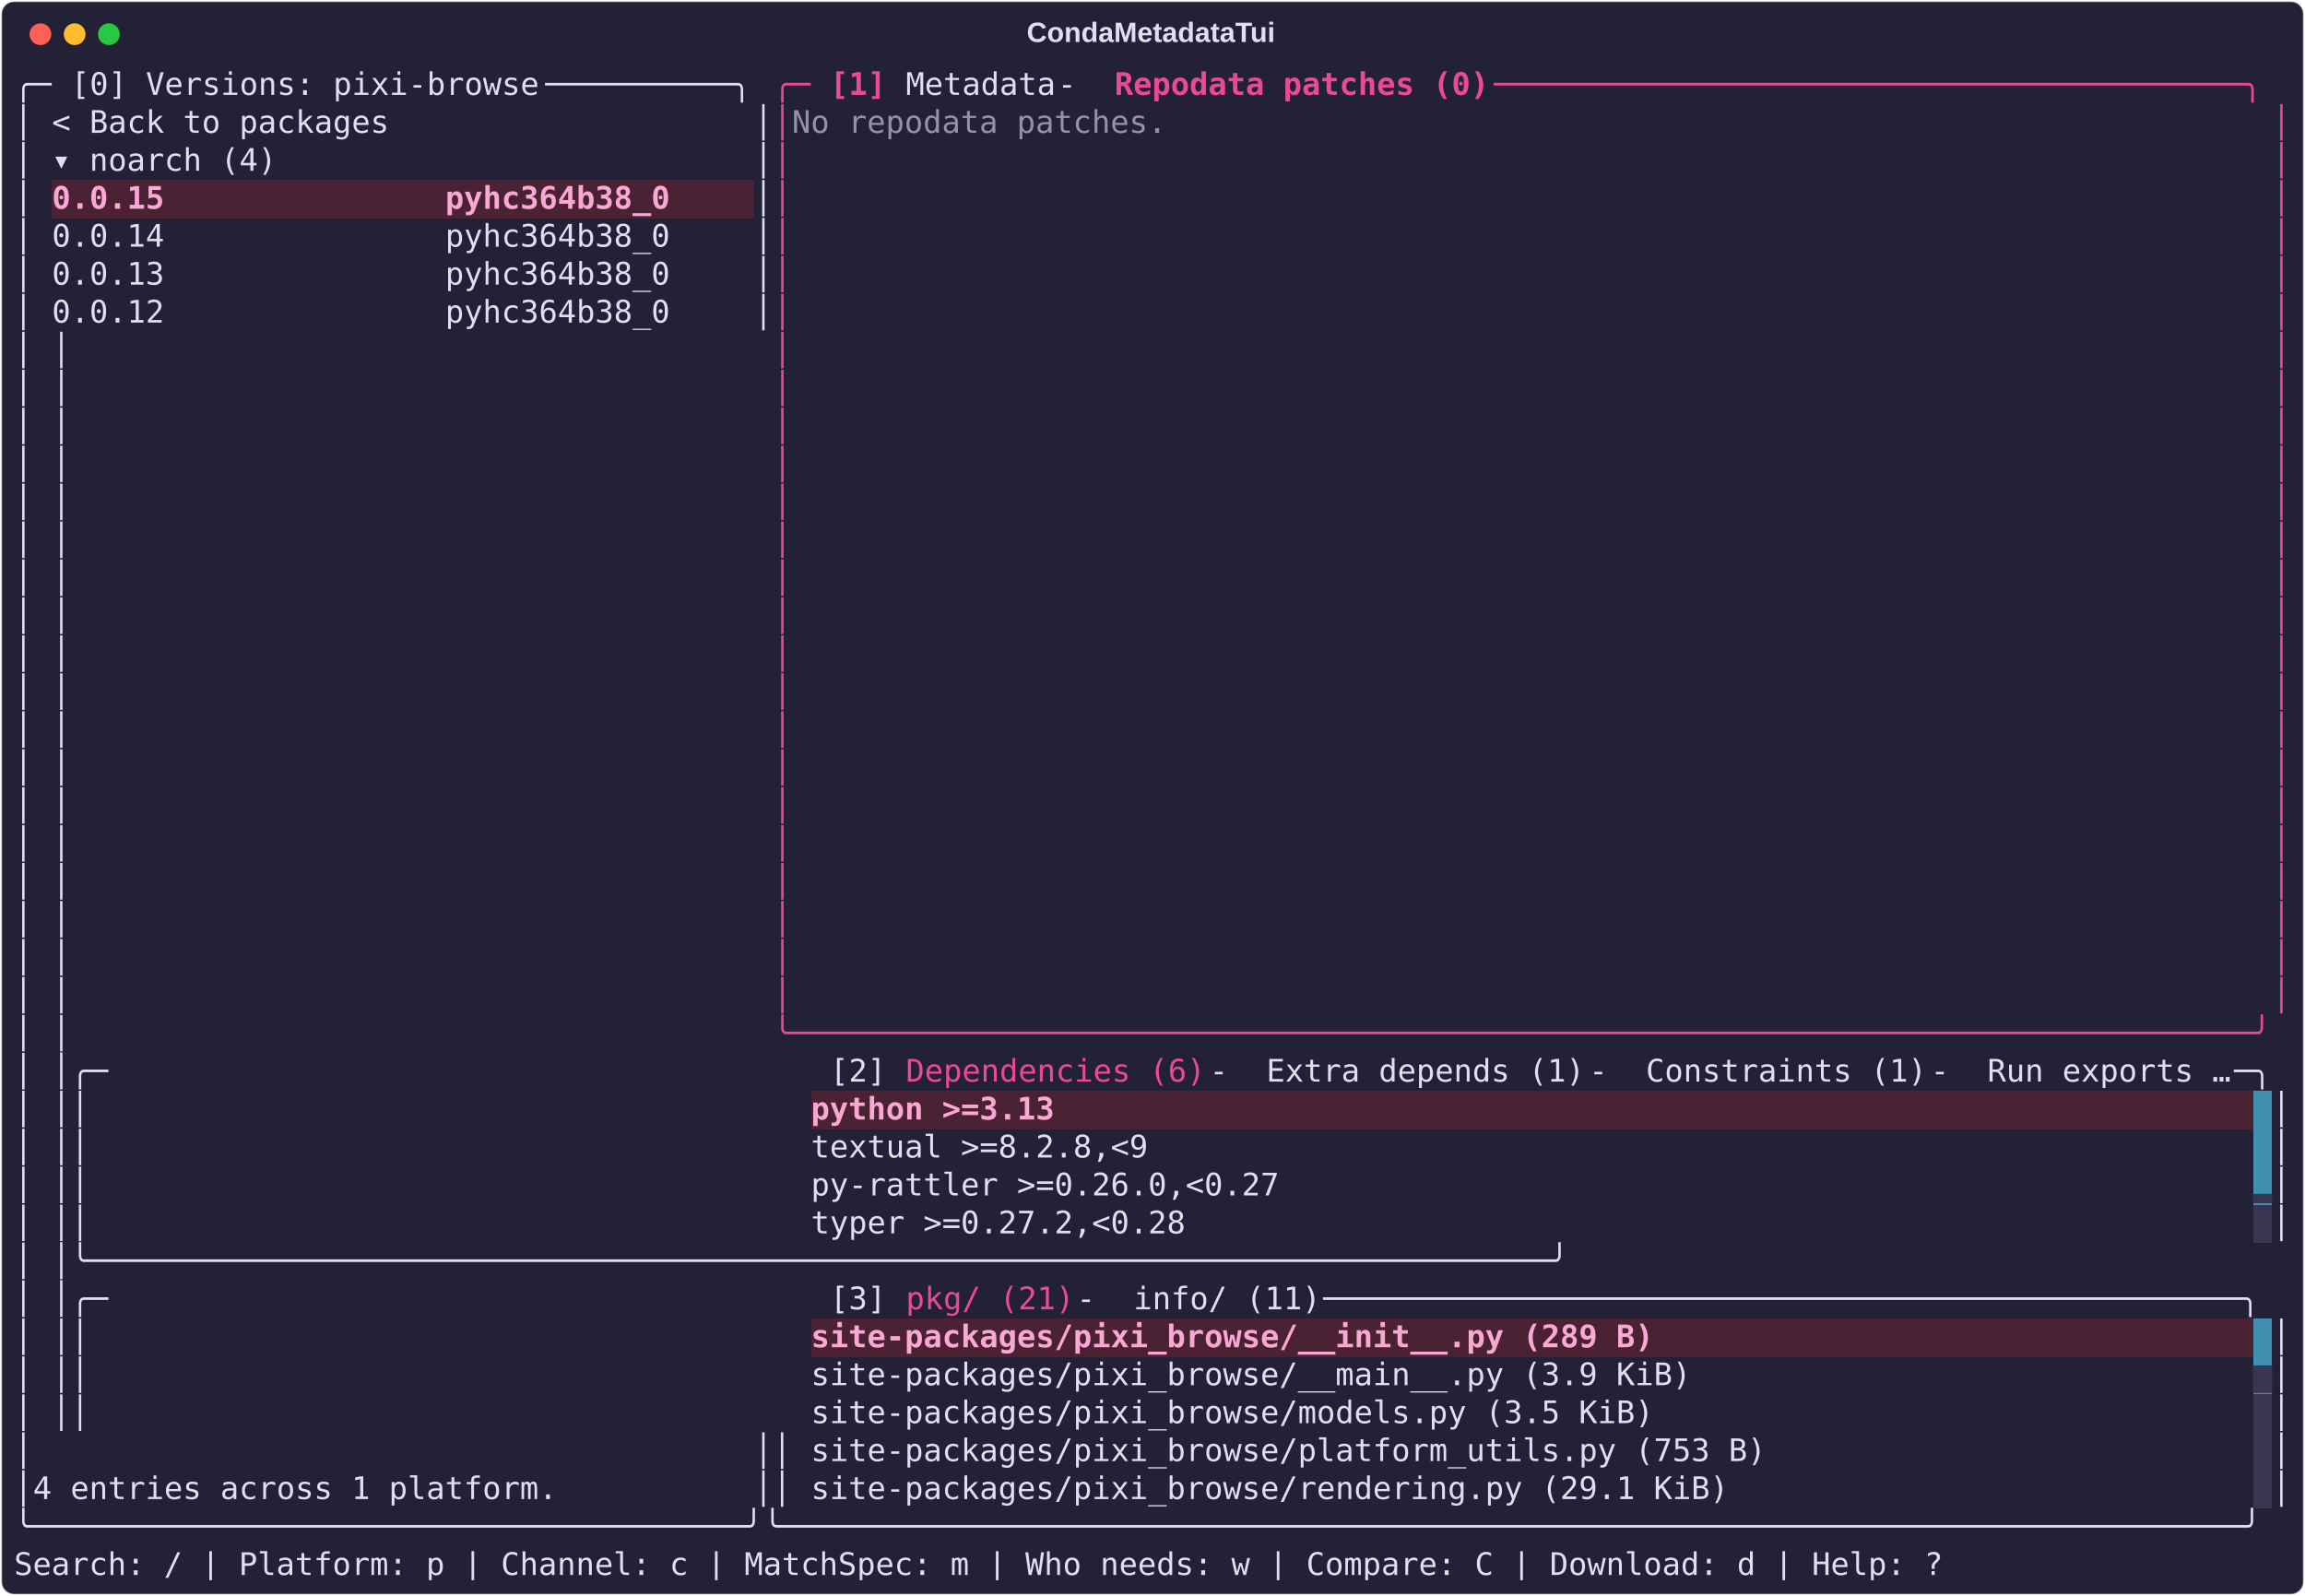
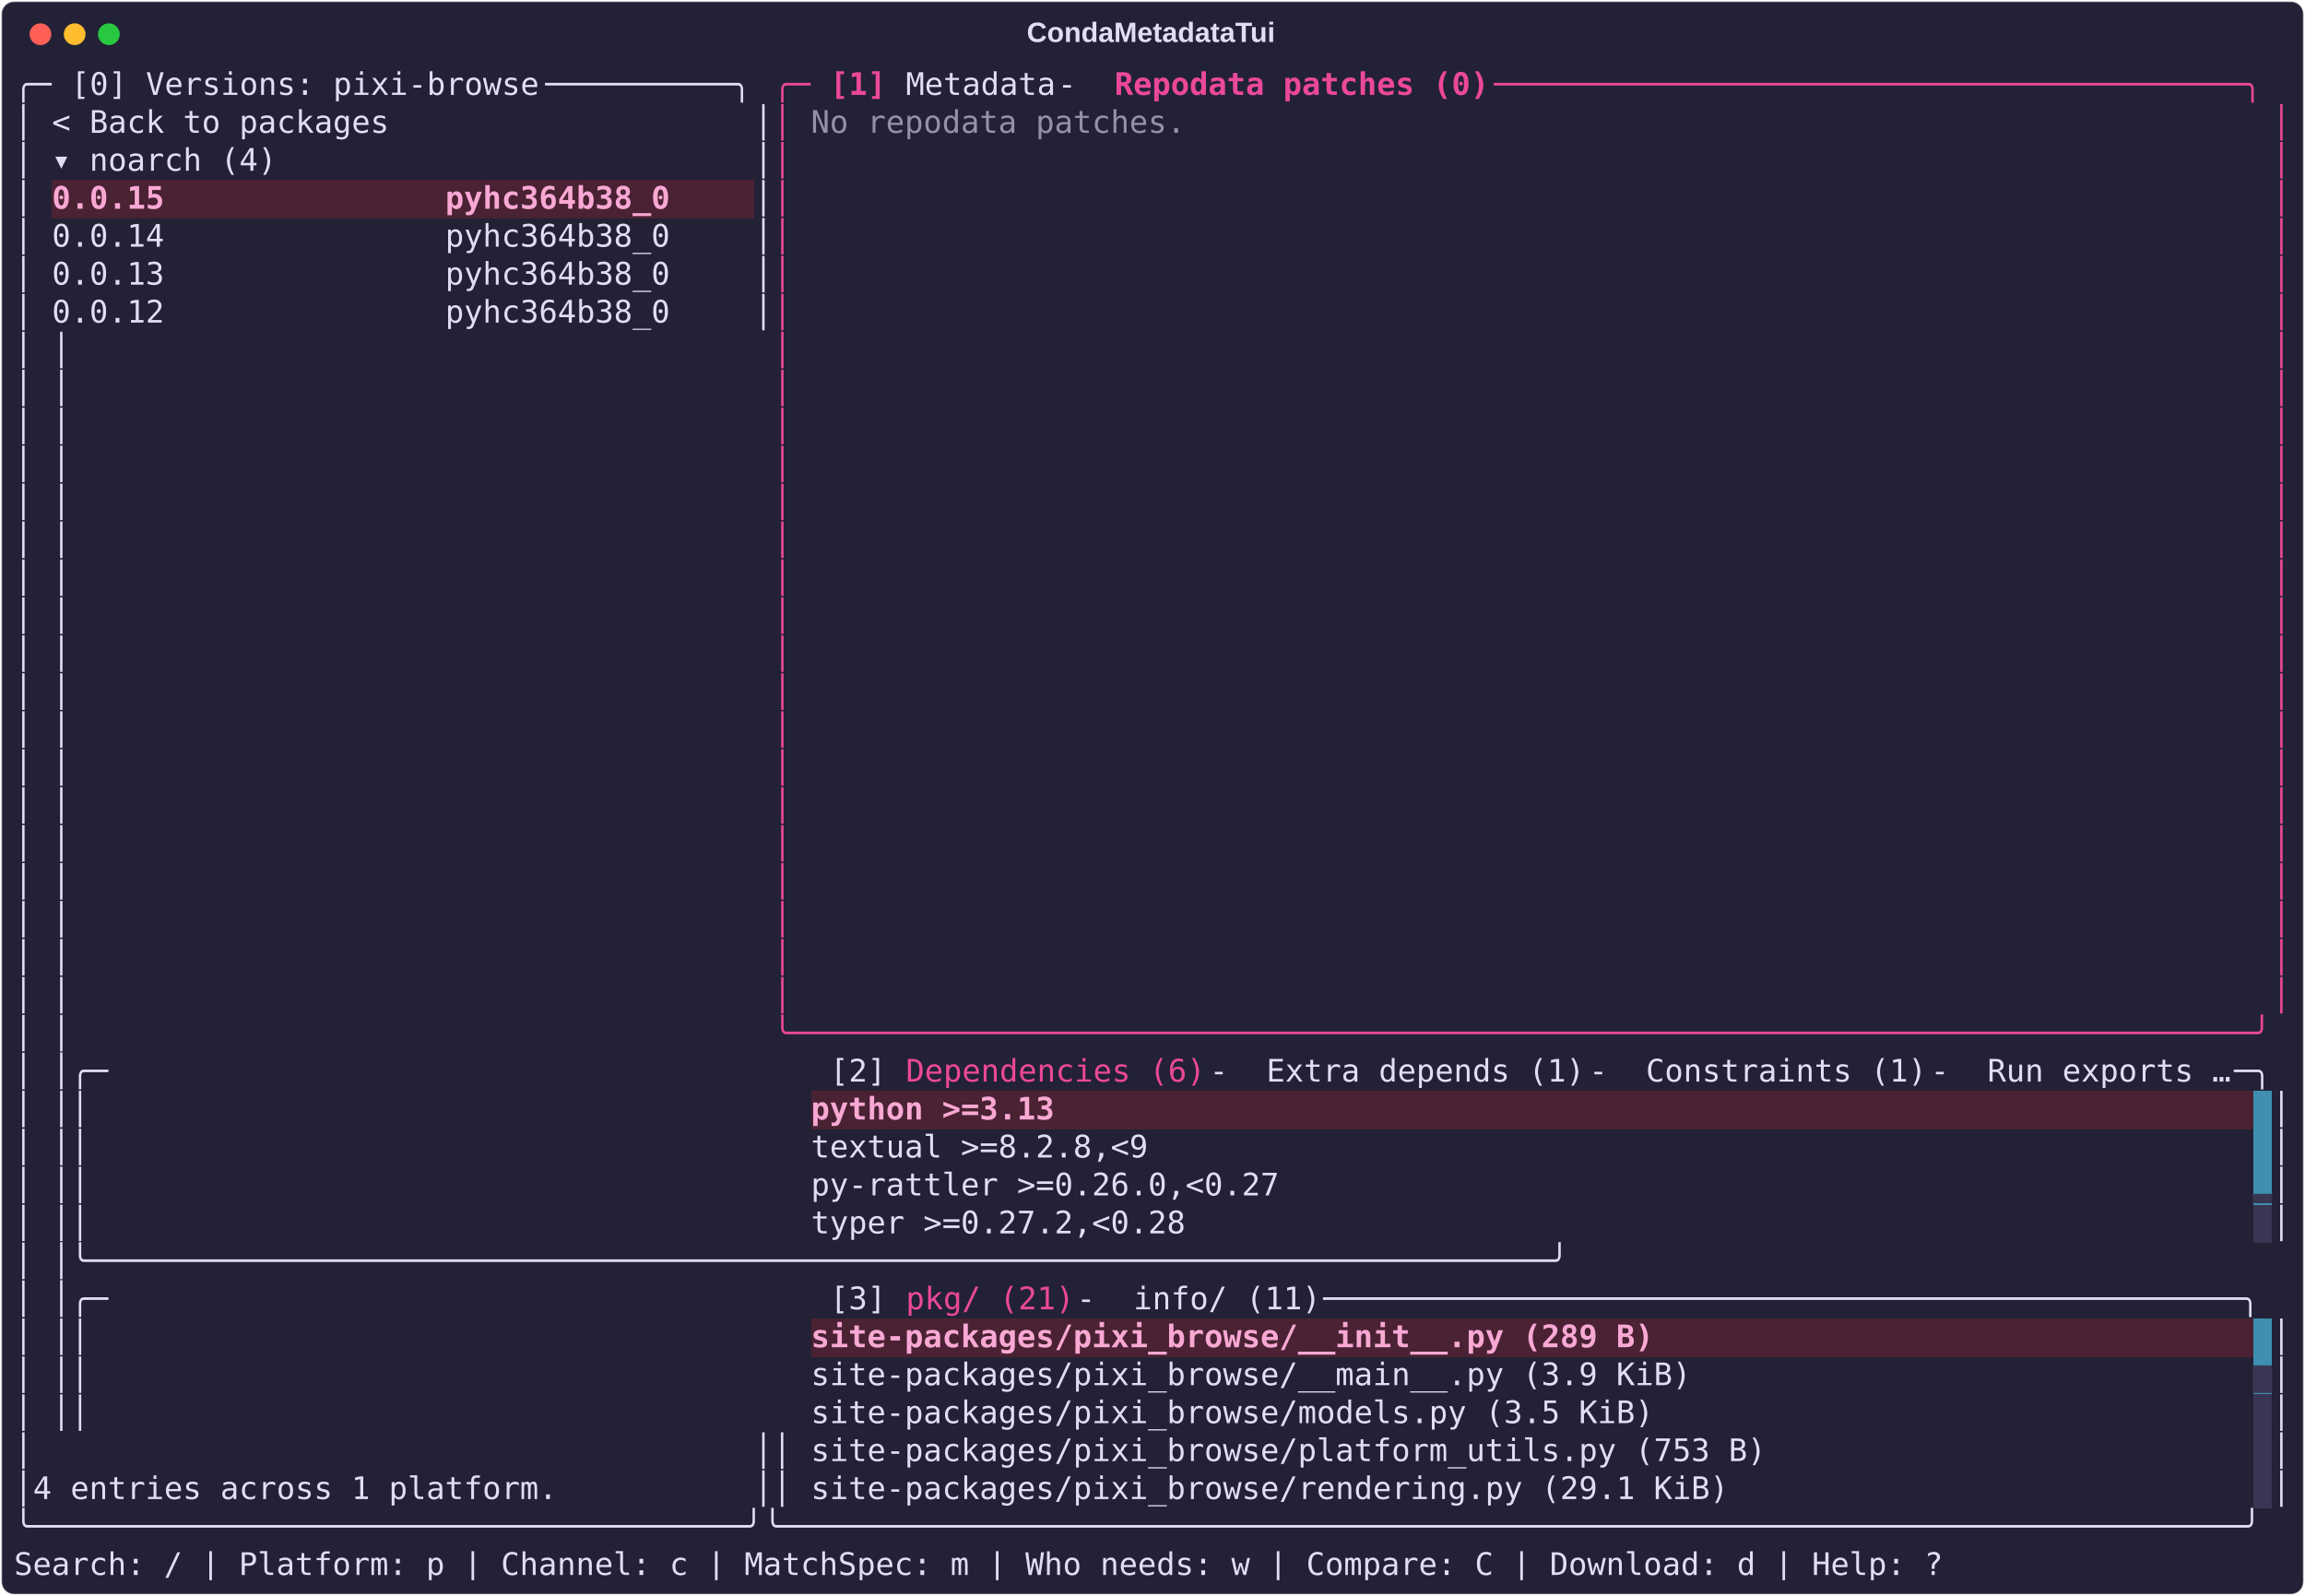
<svg xmlns="http://www.w3.org/2000/svg" class="rich-terminal" viewBox="0 0 1482 1026.0">
  <style>

    @font-face {
        font-family: "Fira Code";
        src: local("FiraCode-Regular"),
                url("https://cdnjs.cloudflare.com/ajax/libs/firacode/6.2.0/woff2/FiraCode-Regular.woff2") format("woff2"),
                url("https://cdnjs.cloudflare.com/ajax/libs/firacode/6.2.0/woff/FiraCode-Regular.woff") format("woff");
        font-style: normal;
        font-weight: 400;
    }
    @font-face {
        font-family: "Fira Code";
        src: local("FiraCode-Bold"),
                url("https://cdnjs.cloudflare.com/ajax/libs/firacode/6.2.0/woff2/FiraCode-Bold.woff2") format("woff2"),
                url("https://cdnjs.cloudflare.com/ajax/libs/firacode/6.2.0/woff/FiraCode-Bold.woff") format("woff");
        font-style: bold;
        font-weight: 700;
    }

    .terminal-matrix {
        font-family: Fira Code, monospace;
        font-size: 20px;
        line-height: 24.4px;
        font-variant-east-asian: full-width;
    }

    .terminal-title {
        font-size: 18px;
        font-weight: bold;
        font-family: arial;
    }

    .terminal-r1 { fill: #e0def4 }
.terminal-r2 { fill: #ec4899 }
.terminal-r3 { fill: #ec4899;font-weight: bold }
.terminal-r4 { fill: #9492a8 }
.terminal-r5 { fill: #f9a8d4;font-weight: bold }
.terminal-r6 { fill: #232136 }
.terminal-r7 { fill: #393552 }
    </style>
  <defs>
    <clipPath id="terminal-clip-terminal">
      <rect x="0" y="0" width="1463.0" height="975.0" />
    </clipPath>
    <clipPath id="terminal-line-0">
      <rect x="0" y="1.5" width="1464" height="24.65" />
    </clipPath>
    <clipPath id="terminal-line-1">
      <rect x="0" y="25.9" width="1464" height="24.65" />
    </clipPath>
    <clipPath id="terminal-line-2">
      <rect x="0" y="50.3" width="1464" height="24.65" />
    </clipPath>
    <clipPath id="terminal-line-3">
      <rect x="0" y="74.7" width="1464" height="24.65" />
    </clipPath>
    <clipPath id="terminal-line-4">
      <rect x="0" y="99.1" width="1464" height="24.65" />
    </clipPath>
    <clipPath id="terminal-line-5">
      <rect x="0" y="123.5" width="1464" height="24.65" />
    </clipPath>
    <clipPath id="terminal-line-6">
      <rect x="0" y="147.9" width="1464" height="24.65" />
    </clipPath>
    <clipPath id="terminal-line-7">
      <rect x="0" y="172.3" width="1464" height="24.65" />
    </clipPath>
    <clipPath id="terminal-line-8">
      <rect x="0" y="196.7" width="1464" height="24.65" />
    </clipPath>
    <clipPath id="terminal-line-9">
      <rect x="0" y="221.1" width="1464" height="24.65" />
    </clipPath>
    <clipPath id="terminal-line-10">
      <rect x="0" y="245.5" width="1464" height="24.65" />
    </clipPath>
    <clipPath id="terminal-line-11">
      <rect x="0" y="269.9" width="1464" height="24.65" />
    </clipPath>
    <clipPath id="terminal-line-12">
      <rect x="0" y="294.3" width="1464" height="24.65" />
    </clipPath>
    <clipPath id="terminal-line-13">
      <rect x="0" y="318.7" width="1464" height="24.65" />
    </clipPath>
    <clipPath id="terminal-line-14">
      <rect x="0" y="343.1" width="1464" height="24.65" />
    </clipPath>
    <clipPath id="terminal-line-15">
      <rect x="0" y="367.5" width="1464" height="24.65" />
    </clipPath>
    <clipPath id="terminal-line-16">
      <rect x="0" y="391.9" width="1464" height="24.65" />
    </clipPath>
    <clipPath id="terminal-line-17">
      <rect x="0" y="416.3" width="1464" height="24.65" />
    </clipPath>
    <clipPath id="terminal-line-18">
      <rect x="0" y="440.7" width="1464" height="24.65" />
    </clipPath>
    <clipPath id="terminal-line-19">
      <rect x="0" y="465.1" width="1464" height="24.65" />
    </clipPath>
    <clipPath id="terminal-line-20">
      <rect x="0" y="489.5" width="1464" height="24.65" />
    </clipPath>
    <clipPath id="terminal-line-21">
      <rect x="0" y="513.9" width="1464" height="24.65" />
    </clipPath>
    <clipPath id="terminal-line-22">
      <rect x="0" y="538.3" width="1464" height="24.65" />
    </clipPath>
    <clipPath id="terminal-line-23">
      <rect x="0" y="562.7" width="1464" height="24.65" />
    </clipPath>
    <clipPath id="terminal-line-24">
      <rect x="0" y="587.1" width="1464" height="24.65" />
    </clipPath>
    <clipPath id="terminal-line-25">
      <rect x="0" y="611.5" width="1464" height="24.65" />
    </clipPath>
    <clipPath id="terminal-line-26">
      <rect x="0" y="635.9" width="1464" height="24.65" />
    </clipPath>
    <clipPath id="terminal-line-27">
      <rect x="0" y="660.3" width="1464" height="24.65" />
    </clipPath>
    <clipPath id="terminal-line-28">
      <rect x="0" y="684.7" width="1464" height="24.65" />
    </clipPath>
    <clipPath id="terminal-line-29">
      <rect x="0" y="709.1" width="1464" height="24.65" />
    </clipPath>
    <clipPath id="terminal-line-30">
      <rect x="0" y="733.5" width="1464" height="24.65" />
    </clipPath>
    <clipPath id="terminal-line-31">
      <rect x="0" y="757.9" width="1464" height="24.65" />
    </clipPath>
    <clipPath id="terminal-line-32">
      <rect x="0" y="782.3" width="1464" height="24.65" />
    </clipPath>
    <clipPath id="terminal-line-33">
      <rect x="0" y="806.7" width="1464" height="24.65" />
    </clipPath>
    <clipPath id="terminal-line-34">
      <rect x="0" y="831.1" width="1464" height="24.65" />
    </clipPath>
    <clipPath id="terminal-line-35">
      <rect x="0" y="855.5" width="1464" height="24.65" />
    </clipPath>
    <clipPath id="terminal-line-36">
      <rect x="0" y="879.9" width="1464" height="24.65" />
    </clipPath>
    <clipPath id="terminal-line-37">
      <rect x="0" y="904.3" width="1464" height="24.65" />
    </clipPath>
    <clipPath id="terminal-line-38">
      <rect x="0" y="928.7" width="1464" height="24.65" />
    </clipPath>
  </defs>
  <rect fill="#232136" stroke="rgba(255,255,255,0.35)" stroke-width="1" x="1" y="1" width="1480" height="1024" rx="8" />
  <text class="terminal-title" fill="#e0def4" text-anchor="middle" x="740" y="27">CondaMetadataTui</text>
  <g transform="translate(26,22)">
    <circle cx="0" cy="0" r="7" fill="#ff5f57" />
    <circle cx="22" cy="0" r="7" fill="#febc2e" />
    <circle cx="44" cy="0" r="7" fill="#28c840" />
  </g>
  <g transform="translate(9, 41)" clip-path="url(#terminal-clip-terminal)">
    <rect fill="#4a2233" x="24.4" y="74.7" width="402.6" height="24.65" shape-rendering="crispEdges" />
    <rect fill="#4a2233" x="427" y="74.7" width="48.8" height="24.65" shape-rendering="crispEdges" />
    <rect fill="#4a2233" x="512.4" y="660.3" width="158.6" height="24.65" shape-rendering="crispEdges" />
    <rect fill="#4a2233" x="671" y="660.3" width="768.6" height="24.65" shape-rendering="crispEdges" />
    <rect fill="#3e8fb0" x="1439.6" y="660.3" width="12.2" height="24.65" shape-rendering="crispEdges" />
    <rect fill="#3e8fb0" x="1439.6" y="684.7" width="12.2" height="24.65" shape-rendering="crispEdges" />
    <rect fill="#3e8fb0" x="1439.6" y="709.1" width="12.2" height="24.65" shape-rendering="crispEdges" />
    <rect fill="#393552" x="1439.6" y="733.5" width="12.2" height="24.65" shape-rendering="crispEdges" />
    <rect fill="#4a2233" x="512.4" y="806.7" width="549" height="24.65" shape-rendering="crispEdges" />
    <rect fill="#4a2233" x="1061.4" y="806.7" width="378.2" height="24.65" shape-rendering="crispEdges" />
    <rect fill="#3e8fb0" x="1439.6" y="806.7" width="12.2" height="24.65" shape-rendering="crispEdges" />
    <rect fill="#3e8fb0" x="1439.6" y="831.1" width="12.2" height="24.65" shape-rendering="crispEdges" />
    <rect fill="#393552" x="1439.6" y="855.5" width="12.2" height="24.65" shape-rendering="crispEdges" />
    <rect fill="#393552" x="1439.6" y="879.9" width="12.2" height="24.65" shape-rendering="crispEdges" />
    <rect fill="#393552" x="1439.6" y="904.3" width="12.2" height="24.65" shape-rendering="crispEdges" />
    <g class="terminal-matrix">
      <text class="terminal-r1" x="0" y="20" textLength="36.6" clip-path="url(#terminal-line-0)">╭─ </text>
      <text class="terminal-r1" x="36.6" y="20" textLength="305" clip-path="url(#terminal-line-0)">[0] Versions: pixi-browse</text>
      <text class="terminal-r1" x="341.6" y="20" textLength="146.4" clip-path="url(#terminal-line-0)"> ──────────╮</text>
      <text class="terminal-r2" x="488" y="20" textLength="36.6" clip-path="url(#terminal-line-0)">╭─ </text>
      <text class="terminal-r3" x="524.6" y="20" textLength="48.8" clip-path="url(#terminal-line-0)">[1] </text>
      <text class="terminal-r1" x="573.4" y="20" textLength="97.6" clip-path="url(#terminal-line-0)">Metadata</text>
      <text class="terminal-r1" x="671" y="20" textLength="36.6" clip-path="url(#terminal-line-0)"> - </text>
      <text class="terminal-r3" x="707.6" y="20" textLength="244" clip-path="url(#terminal-line-0)">Repodata patches (0)</text>
      <text class="terminal-r2" x="951.6" y="20" textLength="512.4" clip-path="url(#terminal-line-0)"> ────────────────────────────────────────╮</text>
      <text class="terminal-r1" x="1464" y="20" textLength="12.2" clip-path="url(#terminal-line-0)">
</text>
      <text class="terminal-r1" x="0" y="44.4" textLength="12.2" clip-path="url(#terminal-line-1)">│</text>
      <text class="terminal-r1" x="24.4" y="44.4" textLength="219.6" clip-path="url(#terminal-line-1)">&lt; Back to packages</text>
      <text class="terminal-r1" x="475.8" y="44.4" textLength="12.2" clip-path="url(#terminal-line-1)">│</text>
      <text class="terminal-r2" x="488" y="44.4" textLength="12.2" clip-path="url(#terminal-line-1)">│</text>
-       <text class="terminal-r4" x="500.2" y="44.4" textLength="244" clip-path="url(#terminal-line-1)">No repodata patches.</text>
+       <text class="terminal-r4" x="512.4" y="44.4" textLength="244" clip-path="url(#terminal-line-1)">No repodata patches.</text>
      <text class="terminal-r2" x="1451.8" y="44.4" textLength="12.2" clip-path="url(#terminal-line-1)">│</text>
      <text class="terminal-r1" x="1464" y="44.4" textLength="12.2" clip-path="url(#terminal-line-1)">
</text>
      <text class="terminal-r1" x="0" y="68.8" textLength="12.2" clip-path="url(#terminal-line-2)">│</text>
      <text class="terminal-r1" x="24.4" y="68.8" textLength="146.4" clip-path="url(#terminal-line-2)">▾ noarch (4)</text>
      <text class="terminal-r1" x="475.8" y="68.8" textLength="12.2" clip-path="url(#terminal-line-2)">│</text>
      <text class="terminal-r2" x="488" y="68.8" textLength="12.2" clip-path="url(#terminal-line-2)">│</text>
      <text class="terminal-r2" x="1451.8" y="68.8" textLength="12.2" clip-path="url(#terminal-line-2)">│</text>
      <text class="terminal-r1" x="1464" y="68.8" textLength="12.2" clip-path="url(#terminal-line-2)">
</text>
      <text class="terminal-r1" x="0" y="93.2" textLength="12.2" clip-path="url(#terminal-line-3)">│</text>
      <text class="terminal-r5" x="24.4" y="93.2" textLength="402.6" clip-path="url(#terminal-line-3)">0.0.15               pyhc364b38_0</text>
      <text class="terminal-r1" x="475.8" y="93.2" textLength="12.2" clip-path="url(#terminal-line-3)">│</text>
      <text class="terminal-r2" x="488" y="93.2" textLength="12.2" clip-path="url(#terminal-line-3)">│</text>
      <text class="terminal-r2" x="1451.8" y="93.2" textLength="12.2" clip-path="url(#terminal-line-3)">│</text>
      <text class="terminal-r1" x="1464" y="93.2" textLength="12.2" clip-path="url(#terminal-line-3)">
</text>
      <text class="terminal-r1" x="0" y="117.6" textLength="12.2" clip-path="url(#terminal-line-4)">│</text>
      <text class="terminal-r1" x="24.4" y="117.6" textLength="402.6" clip-path="url(#terminal-line-4)">0.0.14               pyhc364b38_0</text>
      <text class="terminal-r1" x="475.8" y="117.6" textLength="12.2" clip-path="url(#terminal-line-4)">│</text>
      <text class="terminal-r2" x="488" y="117.6" textLength="12.2" clip-path="url(#terminal-line-4)">│</text>
      <text class="terminal-r2" x="1451.8" y="117.6" textLength="12.2" clip-path="url(#terminal-line-4)">│</text>
      <text class="terminal-r1" x="1464" y="117.6" textLength="12.2" clip-path="url(#terminal-line-4)">
</text>
      <text class="terminal-r1" x="0" y="142" textLength="12.2" clip-path="url(#terminal-line-5)">│</text>
      <text class="terminal-r1" x="24.4" y="142" textLength="402.6" clip-path="url(#terminal-line-5)">0.0.13               pyhc364b38_0</text>
      <text class="terminal-r1" x="475.8" y="142" textLength="12.2" clip-path="url(#terminal-line-5)">│</text>
      <text class="terminal-r2" x="488" y="142" textLength="12.2" clip-path="url(#terminal-line-5)">│</text>
      <text class="terminal-r2" x="1451.8" y="142" textLength="12.2" clip-path="url(#terminal-line-5)">│</text>
      <text class="terminal-r1" x="1464" y="142" textLength="12.2" clip-path="url(#terminal-line-5)">
</text>
      <text class="terminal-r1" x="0" y="166.4" textLength="12.2" clip-path="url(#terminal-line-6)">│</text>
      <text class="terminal-r1" x="24.4" y="166.4" textLength="402.6" clip-path="url(#terminal-line-6)">0.0.12               pyhc364b38_0</text>
      <text class="terminal-r1" x="475.8" y="166.4" textLength="12.2" clip-path="url(#terminal-line-6)">│</text>
      <text class="terminal-r2" x="488" y="166.4" textLength="12.2" clip-path="url(#terminal-line-6)">│</text>
      <text class="terminal-r2" x="1451.8" y="166.4" textLength="12.2" clip-path="url(#terminal-line-6)">│</text>
      <text class="terminal-r1" x="1464" y="166.4" textLength="12.2" clip-path="url(#terminal-line-6)">
</text>
      <text class="terminal-r1" x="0" y="190.8" textLength="12.2" clip-path="url(#terminal-line-7)">│</text>
      <text class="terminal-r1" x="24.4" y="190.8" textLength="463.6" clip-path="url(#terminal-line-7)">                                     │</text>
      <text class="terminal-r2" x="488" y="190.8" textLength="12.2" clip-path="url(#terminal-line-7)">│</text>
      <text class="terminal-r2" x="1451.8" y="190.8" textLength="12.2" clip-path="url(#terminal-line-7)">│</text>
      <text class="terminal-r1" x="1464" y="190.8" textLength="12.2" clip-path="url(#terminal-line-7)">
</text>
      <text class="terminal-r1" x="0" y="215.2" textLength="12.2" clip-path="url(#terminal-line-8)">│</text>
      <text class="terminal-r1" x="24.4" y="215.2" textLength="463.6" clip-path="url(#terminal-line-8)">                                     │</text>
      <text class="terminal-r2" x="488" y="215.2" textLength="12.2" clip-path="url(#terminal-line-8)">│</text>
      <text class="terminal-r2" x="1451.8" y="215.2" textLength="12.2" clip-path="url(#terminal-line-8)">│</text>
      <text class="terminal-r1" x="1464" y="215.2" textLength="12.2" clip-path="url(#terminal-line-8)">
</text>
      <text class="terminal-r1" x="0" y="239.6" textLength="12.2" clip-path="url(#terminal-line-9)">│</text>
      <text class="terminal-r1" x="24.4" y="239.6" textLength="463.6" clip-path="url(#terminal-line-9)">                                     │</text>
      <text class="terminal-r2" x="488" y="239.6" textLength="12.2" clip-path="url(#terminal-line-9)">│</text>
      <text class="terminal-r2" x="1451.8" y="239.6" textLength="12.2" clip-path="url(#terminal-line-9)">│</text>
      <text class="terminal-r1" x="1464" y="239.6" textLength="12.2" clip-path="url(#terminal-line-9)">
</text>
      <text class="terminal-r1" x="0" y="264" textLength="12.2" clip-path="url(#terminal-line-10)">│</text>
      <text class="terminal-r1" x="24.4" y="264" textLength="463.6" clip-path="url(#terminal-line-10)">                                     │</text>
      <text class="terminal-r2" x="488" y="264" textLength="12.2" clip-path="url(#terminal-line-10)">│</text>
      <text class="terminal-r2" x="1451.8" y="264" textLength="12.2" clip-path="url(#terminal-line-10)">│</text>
      <text class="terminal-r1" x="1464" y="264" textLength="12.2" clip-path="url(#terminal-line-10)">
</text>
      <text class="terminal-r1" x="0" y="288.4" textLength="12.2" clip-path="url(#terminal-line-11)">│</text>
      <text class="terminal-r1" x="24.4" y="288.4" textLength="463.6" clip-path="url(#terminal-line-11)">                                     │</text>
      <text class="terminal-r2" x="488" y="288.4" textLength="12.2" clip-path="url(#terminal-line-11)">│</text>
      <text class="terminal-r2" x="1451.8" y="288.4" textLength="12.2" clip-path="url(#terminal-line-11)">│</text>
      <text class="terminal-r1" x="1464" y="288.4" textLength="12.2" clip-path="url(#terminal-line-11)">
</text>
      <text class="terminal-r1" x="0" y="312.8" textLength="12.2" clip-path="url(#terminal-line-12)">│</text>
      <text class="terminal-r1" x="24.4" y="312.8" textLength="463.6" clip-path="url(#terminal-line-12)">                                     │</text>
      <text class="terminal-r2" x="488" y="312.8" textLength="12.2" clip-path="url(#terminal-line-12)">│</text>
      <text class="terminal-r2" x="1451.8" y="312.8" textLength="12.2" clip-path="url(#terminal-line-12)">│</text>
      <text class="terminal-r1" x="1464" y="312.8" textLength="12.2" clip-path="url(#terminal-line-12)">
</text>
      <text class="terminal-r1" x="0" y="337.2" textLength="12.2" clip-path="url(#terminal-line-13)">│</text>
      <text class="terminal-r1" x="24.4" y="337.2" textLength="463.6" clip-path="url(#terminal-line-13)">                                     │</text>
      <text class="terminal-r2" x="488" y="337.2" textLength="12.2" clip-path="url(#terminal-line-13)">│</text>
      <text class="terminal-r2" x="1451.8" y="337.2" textLength="12.2" clip-path="url(#terminal-line-13)">│</text>
      <text class="terminal-r1" x="1464" y="337.2" textLength="12.2" clip-path="url(#terminal-line-13)">
</text>
      <text class="terminal-r1" x="0" y="361.6" textLength="12.2" clip-path="url(#terminal-line-14)">│</text>
      <text class="terminal-r1" x="24.4" y="361.6" textLength="463.6" clip-path="url(#terminal-line-14)">                                     │</text>
      <text class="terminal-r2" x="488" y="361.6" textLength="12.2" clip-path="url(#terminal-line-14)">│</text>
      <text class="terminal-r2" x="1451.8" y="361.6" textLength="12.2" clip-path="url(#terminal-line-14)">│</text>
      <text class="terminal-r1" x="1464" y="361.6" textLength="12.2" clip-path="url(#terminal-line-14)">
</text>
      <text class="terminal-r1" x="0" y="386" textLength="12.2" clip-path="url(#terminal-line-15)">│</text>
      <text class="terminal-r1" x="24.4" y="386" textLength="463.6" clip-path="url(#terminal-line-15)">                                     │</text>
      <text class="terminal-r2" x="488" y="386" textLength="12.2" clip-path="url(#terminal-line-15)">│</text>
      <text class="terminal-r2" x="1451.8" y="386" textLength="12.2" clip-path="url(#terminal-line-15)">│</text>
      <text class="terminal-r1" x="1464" y="386" textLength="12.2" clip-path="url(#terminal-line-15)">
</text>
      <text class="terminal-r1" x="0" y="410.4" textLength="12.2" clip-path="url(#terminal-line-16)">│</text>
      <text class="terminal-r1" x="24.4" y="410.4" textLength="463.6" clip-path="url(#terminal-line-16)">                                     │</text>
      <text class="terminal-r2" x="488" y="410.4" textLength="12.2" clip-path="url(#terminal-line-16)">│</text>
      <text class="terminal-r2" x="1451.8" y="410.4" textLength="12.2" clip-path="url(#terminal-line-16)">│</text>
      <text class="terminal-r1" x="1464" y="410.4" textLength="12.2" clip-path="url(#terminal-line-16)">
</text>
      <text class="terminal-r1" x="0" y="434.8" textLength="12.2" clip-path="url(#terminal-line-17)">│</text>
      <text class="terminal-r1" x="24.4" y="434.8" textLength="463.6" clip-path="url(#terminal-line-17)">                                     │</text>
      <text class="terminal-r2" x="488" y="434.8" textLength="12.2" clip-path="url(#terminal-line-17)">│</text>
      <text class="terminal-r2" x="1451.8" y="434.8" textLength="12.2" clip-path="url(#terminal-line-17)">│</text>
      <text class="terminal-r1" x="1464" y="434.8" textLength="12.2" clip-path="url(#terminal-line-17)">
</text>
      <text class="terminal-r1" x="0" y="459.2" textLength="12.2" clip-path="url(#terminal-line-18)">│</text>
      <text class="terminal-r1" x="24.4" y="459.2" textLength="463.6" clip-path="url(#terminal-line-18)">                                     │</text>
      <text class="terminal-r2" x="488" y="459.2" textLength="12.2" clip-path="url(#terminal-line-18)">│</text>
      <text class="terminal-r2" x="1451.8" y="459.2" textLength="12.2" clip-path="url(#terminal-line-18)">│</text>
      <text class="terminal-r1" x="1464" y="459.2" textLength="12.2" clip-path="url(#terminal-line-18)">
</text>
      <text class="terminal-r1" x="0" y="483.6" textLength="12.2" clip-path="url(#terminal-line-19)">│</text>
      <text class="terminal-r1" x="24.4" y="483.6" textLength="463.6" clip-path="url(#terminal-line-19)">                                     │</text>
      <text class="terminal-r2" x="488" y="483.6" textLength="12.2" clip-path="url(#terminal-line-19)">│</text>
      <text class="terminal-r2" x="1451.8" y="483.6" textLength="12.2" clip-path="url(#terminal-line-19)">│</text>
      <text class="terminal-r1" x="1464" y="483.6" textLength="12.2" clip-path="url(#terminal-line-19)">
</text>
      <text class="terminal-r1" x="0" y="508" textLength="12.2" clip-path="url(#terminal-line-20)">│</text>
      <text class="terminal-r1" x="24.4" y="508" textLength="463.6" clip-path="url(#terminal-line-20)">                                     │</text>
      <text class="terminal-r2" x="488" y="508" textLength="12.2" clip-path="url(#terminal-line-20)">│</text>
      <text class="terminal-r2" x="1451.8" y="508" textLength="12.2" clip-path="url(#terminal-line-20)">│</text>
      <text class="terminal-r1" x="1464" y="508" textLength="12.2" clip-path="url(#terminal-line-20)">
</text>
      <text class="terminal-r1" x="0" y="532.4" textLength="12.2" clip-path="url(#terminal-line-21)">│</text>
      <text class="terminal-r1" x="24.4" y="532.4" textLength="463.6" clip-path="url(#terminal-line-21)">                                     │</text>
      <text class="terminal-r2" x="488" y="532.4" textLength="12.2" clip-path="url(#terminal-line-21)">│</text>
      <text class="terminal-r2" x="1451.8" y="532.4" textLength="12.2" clip-path="url(#terminal-line-21)">│</text>
      <text class="terminal-r1" x="1464" y="532.4" textLength="12.2" clip-path="url(#terminal-line-21)">
</text>
      <text class="terminal-r1" x="0" y="556.8" textLength="12.2" clip-path="url(#terminal-line-22)">│</text>
      <text class="terminal-r1" x="24.4" y="556.8" textLength="463.6" clip-path="url(#terminal-line-22)">                                     │</text>
      <text class="terminal-r2" x="488" y="556.8" textLength="12.2" clip-path="url(#terminal-line-22)">│</text>
      <text class="terminal-r2" x="1451.8" y="556.8" textLength="12.2" clip-path="url(#terminal-line-22)">│</text>
      <text class="terminal-r1" x="1464" y="556.8" textLength="12.2" clip-path="url(#terminal-line-22)">
</text>
      <text class="terminal-r1" x="0" y="581.2" textLength="12.2" clip-path="url(#terminal-line-23)">│</text>
      <text class="terminal-r1" x="24.4" y="581.2" textLength="463.6" clip-path="url(#terminal-line-23)">                                     │</text>
      <text class="terminal-r2" x="488" y="581.2" textLength="12.2" clip-path="url(#terminal-line-23)">│</text>
      <text class="terminal-r2" x="1451.8" y="581.2" textLength="12.2" clip-path="url(#terminal-line-23)">│</text>
      <text class="terminal-r1" x="1464" y="581.2" textLength="12.2" clip-path="url(#terminal-line-23)">
</text>
      <text class="terminal-r1" x="0" y="605.6" textLength="12.2" clip-path="url(#terminal-line-24)">│</text>
      <text class="terminal-r1" x="24.4" y="605.6" textLength="463.6" clip-path="url(#terminal-line-24)">                                     │</text>
      <text class="terminal-r2" x="488" y="605.6" textLength="12.2" clip-path="url(#terminal-line-24)">│</text>
      <text class="terminal-r2" x="1451.8" y="605.6" textLength="12.2" clip-path="url(#terminal-line-24)">│</text>
      <text class="terminal-r1" x="1464" y="605.6" textLength="12.2" clip-path="url(#terminal-line-24)">
</text>
      <text class="terminal-r1" x="0" y="630" textLength="12.2" clip-path="url(#terminal-line-25)">│</text>
      <text class="terminal-r1" x="24.4" y="630" textLength="463.6" clip-path="url(#terminal-line-25)">                                     │</text>
      <text class="terminal-r2" x="488" y="630" textLength="976" clip-path="url(#terminal-line-25)">╰──────────────────────────────────────────────────────────────────────────────╯</text>
      <text class="terminal-r1" x="1464" y="630" textLength="12.2" clip-path="url(#terminal-line-25)">
</text>
      <text class="terminal-r1" x="0" y="654.4" textLength="12.2" clip-path="url(#terminal-line-26)">│</text>
      <text class="terminal-r1" x="24.4" y="654.4" textLength="500.2" clip-path="url(#terminal-line-26)">                                     │╭─ </text>
      <text class="terminal-r1" x="524.6" y="654.4" textLength="48.8" clip-path="url(#terminal-line-26)">[2] </text>
      <text class="terminal-r2" x="573.4" y="654.4" textLength="195.2" clip-path="url(#terminal-line-26)">Dependencies (6)</text>
      <text class="terminal-r1" x="768.6" y="654.4" textLength="36.6" clip-path="url(#terminal-line-26)"> - </text>
      <text class="terminal-r1" x="805.2" y="654.4" textLength="207.4" clip-path="url(#terminal-line-26)">Extra depends (1)</text>
      <text class="terminal-r1" x="1012.6" y="654.4" textLength="36.6" clip-path="url(#terminal-line-26)"> - </text>
      <text class="terminal-r1" x="1049.2" y="654.4" textLength="183" clip-path="url(#terminal-line-26)">Constraints (1)</text>
      <text class="terminal-r1" x="1232.2" y="654.4" textLength="36.6" clip-path="url(#terminal-line-26)"> - </text>
      <text class="terminal-r1" x="1268.8" y="654.4" textLength="158.6" clip-path="url(#terminal-line-26)">Run exports …</text>
      <text class="terminal-r1" x="1427.4" y="654.4" textLength="36.6" clip-path="url(#terminal-line-26)"> ─╮</text>
      <text class="terminal-r1" x="1464" y="654.4" textLength="12.2" clip-path="url(#terminal-line-26)">
</text>
      <text class="terminal-r1" x="0" y="678.8" textLength="12.2" clip-path="url(#terminal-line-27)">│</text>
      <text class="terminal-r1" x="24.4" y="678.8" textLength="475.8" clip-path="url(#terminal-line-27)">                                     ││</text>
      <text class="terminal-r5" x="512.4" y="678.8" textLength="158.6" clip-path="url(#terminal-line-27)">python &gt;=3.13</text>
      <text class="terminal-r1" x="1451.8" y="678.8" textLength="12.2" clip-path="url(#terminal-line-27)">│</text>
      <text class="terminal-r1" x="1464" y="678.8" textLength="12.2" clip-path="url(#terminal-line-27)">
</text>
      <text class="terminal-r1" x="0" y="703.2" textLength="12.2" clip-path="url(#terminal-line-28)">│</text>
      <text class="terminal-r1" x="24.4" y="703.2" textLength="475.8" clip-path="url(#terminal-line-28)">                                     ││</text>
      <text class="terminal-r1" x="512.4" y="703.2" textLength="219.6" clip-path="url(#terminal-line-28)">textual &gt;=8.2.8,&lt;9</text>
      <text class="terminal-r1" x="1451.8" y="703.2" textLength="12.2" clip-path="url(#terminal-line-28)">│</text>
      <text class="terminal-r1" x="1464" y="703.2" textLength="12.2" clip-path="url(#terminal-line-28)">
</text>
      <text class="terminal-r1" x="0" y="727.6" textLength="12.2" clip-path="url(#terminal-line-29)">│</text>
      <text class="terminal-r1" x="24.4" y="727.6" textLength="475.8" clip-path="url(#terminal-line-29)">                                     ││</text>
      <text class="terminal-r1" x="512.4" y="727.6" textLength="305" clip-path="url(#terminal-line-29)">py-rattler &gt;=0.26.0,&lt;0.27</text>
      <text class="terminal-r7" x="1439.6" y="727.6" textLength="12.2" clip-path="url(#terminal-line-29)">▂</text>
      <text class="terminal-r1" x="1451.8" y="727.6" textLength="12.2" clip-path="url(#terminal-line-29)">│</text>
      <text class="terminal-r1" x="1464" y="727.6" textLength="12.2" clip-path="url(#terminal-line-29)">
</text>
      <text class="terminal-r1" x="0" y="752" textLength="12.2" clip-path="url(#terminal-line-30)">│</text>
      <text class="terminal-r1" x="24.4" y="752" textLength="475.8" clip-path="url(#terminal-line-30)">                                     ││</text>
      <text class="terminal-r1" x="512.4" y="752" textLength="244" clip-path="url(#terminal-line-30)">typer &gt;=0.27.2,&lt;0.28</text>
      <text class="terminal-r1" x="1451.8" y="752" textLength="12.2" clip-path="url(#terminal-line-30)">│</text>
      <text class="terminal-r1" x="1464" y="752" textLength="12.2" clip-path="url(#terminal-line-30)">
</text>
      <text class="terminal-r1" x="0" y="776.4" textLength="12.2" clip-path="url(#terminal-line-31)">│</text>
      <text class="terminal-r1" x="24.4" y="776.4" textLength="1439.6" clip-path="url(#terminal-line-31)">                                     │╰──────────────────────────────────────────────────────────────────────────────╯</text>
      <text class="terminal-r1" x="1464" y="776.4" textLength="12.2" clip-path="url(#terminal-line-31)">
</text>
      <text class="terminal-r1" x="0" y="800.8" textLength="12.2" clip-path="url(#terminal-line-32)">│</text>
      <text class="terminal-r1" x="24.4" y="800.8" textLength="500.2" clip-path="url(#terminal-line-32)">                                     │╭─ </text>
      <text class="terminal-r1" x="524.6" y="800.8" textLength="48.8" clip-path="url(#terminal-line-32)">[3] </text>
      <text class="terminal-r2" x="573.4" y="800.8" textLength="109.8" clip-path="url(#terminal-line-32)">pkg/ (21)</text>
      <text class="terminal-r1" x="683.2" y="800.8" textLength="36.6" clip-path="url(#terminal-line-32)"> - </text>
      <text class="terminal-r1" x="719.8" y="800.8" textLength="122" clip-path="url(#terminal-line-32)">info/ (11)</text>
      <text class="terminal-r1" x="841.8" y="800.8" textLength="622.2" clip-path="url(#terminal-line-32)"> ─────────────────────────────────────────────────╮</text>
      <text class="terminal-r1" x="1464" y="800.8" textLength="12.2" clip-path="url(#terminal-line-32)">
</text>
      <text class="terminal-r1" x="0" y="825.2" textLength="12.2" clip-path="url(#terminal-line-33)">│</text>
      <text class="terminal-r1" x="24.4" y="825.2" textLength="475.8" clip-path="url(#terminal-line-33)">                                     ││</text>
      <text class="terminal-r5" x="512.4" y="825.2" textLength="549" clip-path="url(#terminal-line-33)">site-packages/pixi_browse/__init__.py (289 B)</text>
      <text class="terminal-r1" x="1451.8" y="825.2" textLength="12.2" clip-path="url(#terminal-line-33)">│</text>
      <text class="terminal-r1" x="1464" y="825.2" textLength="12.2" clip-path="url(#terminal-line-33)">
</text>
      <text class="terminal-r1" x="0" y="849.6" textLength="12.2" clip-path="url(#terminal-line-34)">│</text>
      <text class="terminal-r1" x="24.4" y="849.6" textLength="475.8" clip-path="url(#terminal-line-34)">                                     ││</text>
      <text class="terminal-r1" x="512.4" y="849.6" textLength="573.4" clip-path="url(#terminal-line-34)">site-packages/pixi_browse/__main__.py (3.9 KiB)</text>
      <text class="terminal-r7" x="1439.6" y="849.6" textLength="12.2" clip-path="url(#terminal-line-34)">▆</text>
      <text class="terminal-r1" x="1451.8" y="849.6" textLength="12.2" clip-path="url(#terminal-line-34)">│</text>
      <text class="terminal-r1" x="1464" y="849.6" textLength="12.2" clip-path="url(#terminal-line-34)">
</text>
      <text class="terminal-r1" x="0" y="874" textLength="12.2" clip-path="url(#terminal-line-35)">│</text>
      <text class="terminal-r1" x="24.4" y="874" textLength="475.8" clip-path="url(#terminal-line-35)">                                     ││</text>
      <text class="terminal-r1" x="512.4" y="874" textLength="549" clip-path="url(#terminal-line-35)">site-packages/pixi_browse/models.py (3.5 KiB)</text>
      <text class="terminal-r1" x="1451.8" y="874" textLength="12.2" clip-path="url(#terminal-line-35)">│</text>
      <text class="terminal-r1" x="1464" y="874" textLength="12.2" clip-path="url(#terminal-line-35)">
</text>
      <text class="terminal-r1" x="0" y="898.4" textLength="12.2" clip-path="url(#terminal-line-36)">│</text>
      <text class="terminal-r1" x="475.8" y="898.4" textLength="24.4" clip-path="url(#terminal-line-36)">││</text>
      <text class="terminal-r1" x="512.4" y="898.4" textLength="622.2" clip-path="url(#terminal-line-36)">site-packages/pixi_browse/platform_utils.py (753 B)</text>
      <text class="terminal-r1" x="1451.8" y="898.4" textLength="12.2" clip-path="url(#terminal-line-36)">│</text>
      <text class="terminal-r1" x="1464" y="898.4" textLength="12.2" clip-path="url(#terminal-line-36)">
</text>
      <text class="terminal-r1" x="0" y="922.8" textLength="12.2" clip-path="url(#terminal-line-37)">│</text>
      <text class="terminal-r1" x="12.2" y="922.8" textLength="341.6" clip-path="url(#terminal-line-37)">4 entries across 1 platform.</text>
      <text class="terminal-r1" x="475.8" y="922.8" textLength="24.4" clip-path="url(#terminal-line-37)">││</text>
      <text class="terminal-r1" x="512.4" y="922.8" textLength="597.8" clip-path="url(#terminal-line-37)">site-packages/pixi_browse/rendering.py (29.1 KiB)</text>
      <text class="terminal-r1" x="1451.8" y="922.8" textLength="12.2" clip-path="url(#terminal-line-37)">│</text>
      <text class="terminal-r1" x="1464" y="922.8" textLength="12.2" clip-path="url(#terminal-line-37)">
</text>
      <text class="terminal-r1" x="0" y="947.2" textLength="1464" clip-path="url(#terminal-line-38)">╰──────────────────────────────────────╯╰──────────────────────────────────────────────────────────────────────────────╯</text>
      <text class="terminal-r1" x="1464" y="947.2" textLength="12.2" clip-path="url(#terminal-line-38)">
</text>
      <text class="terminal-r1" x="0" y="971.6" textLength="1256.6" clip-path="url(#terminal-line-39)">Search: / | Platform: p | Channel: c | MatchSpec: m | Who needs: w | Compare: C | Download: d | Help: ?</text>
    </g>
  </g>
</svg>
